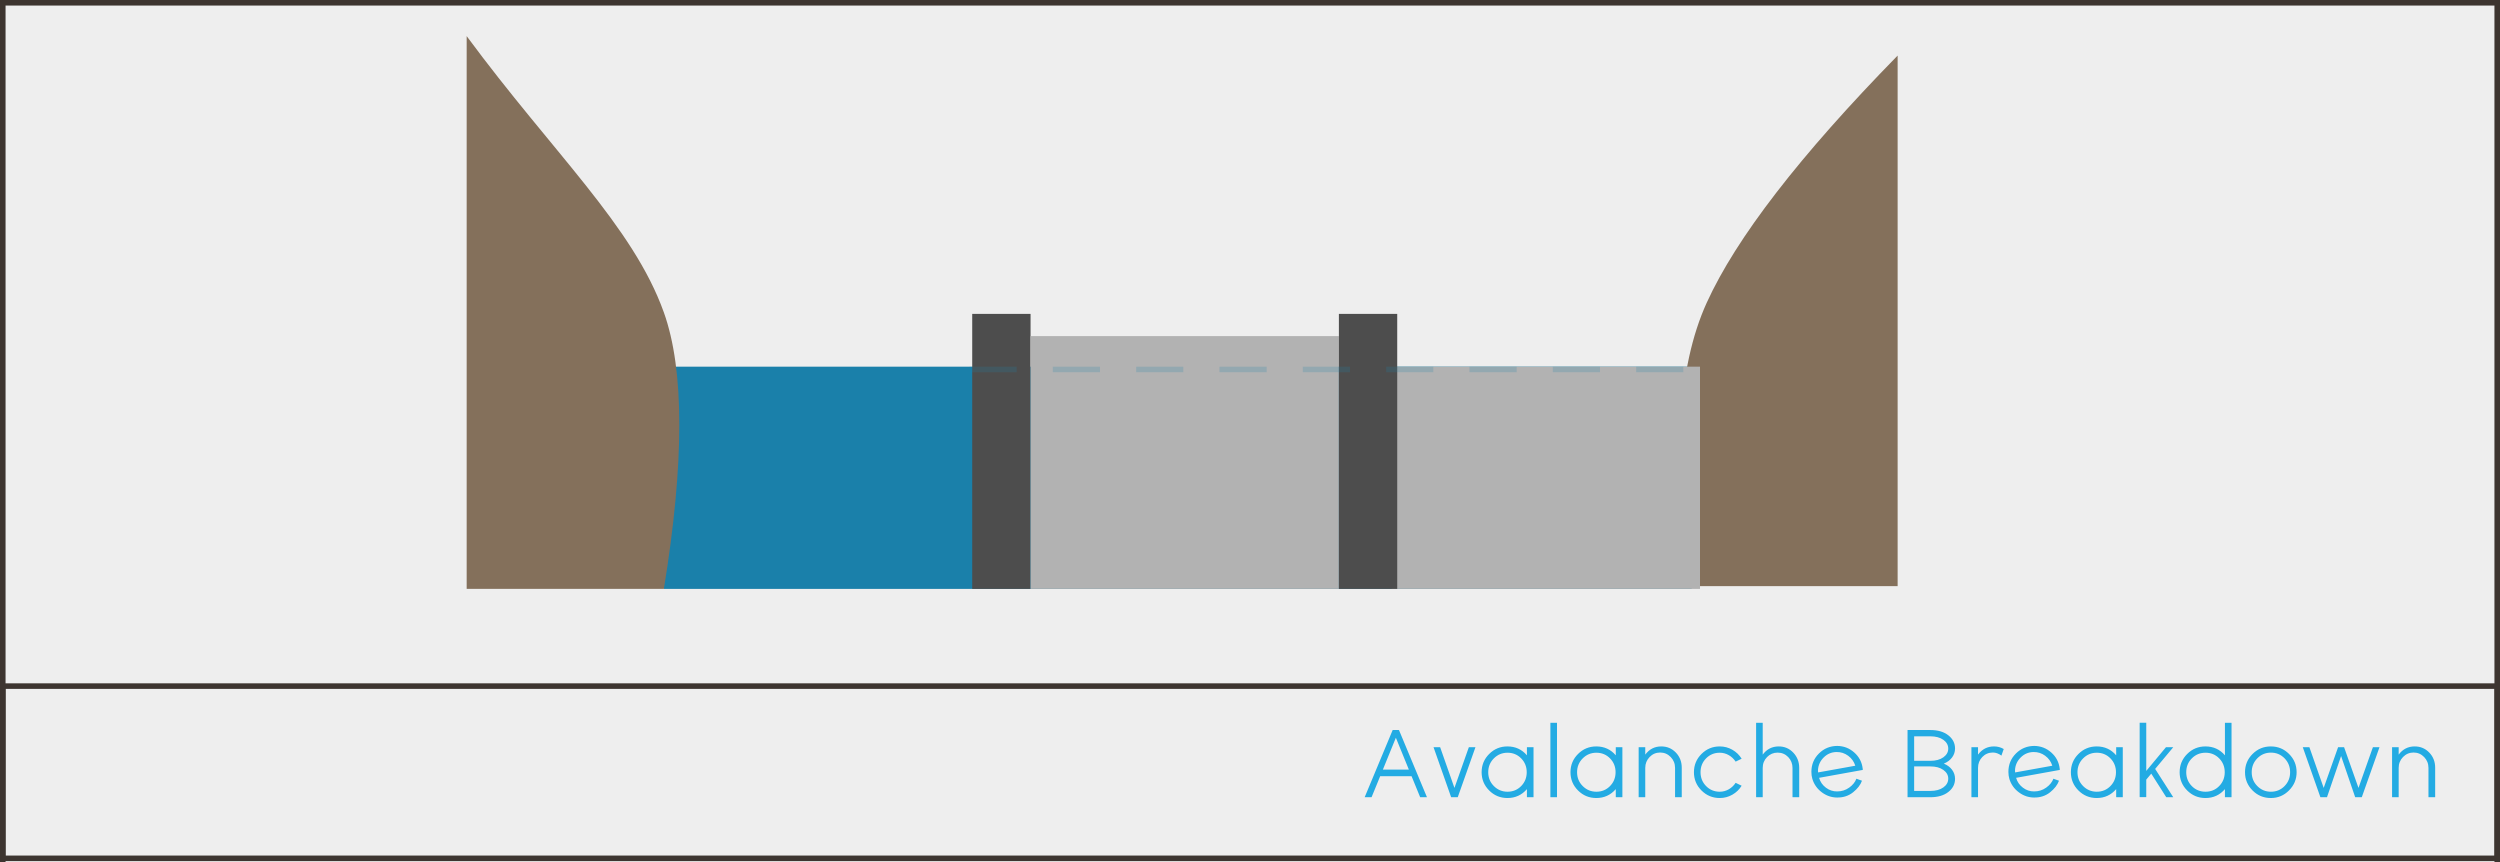
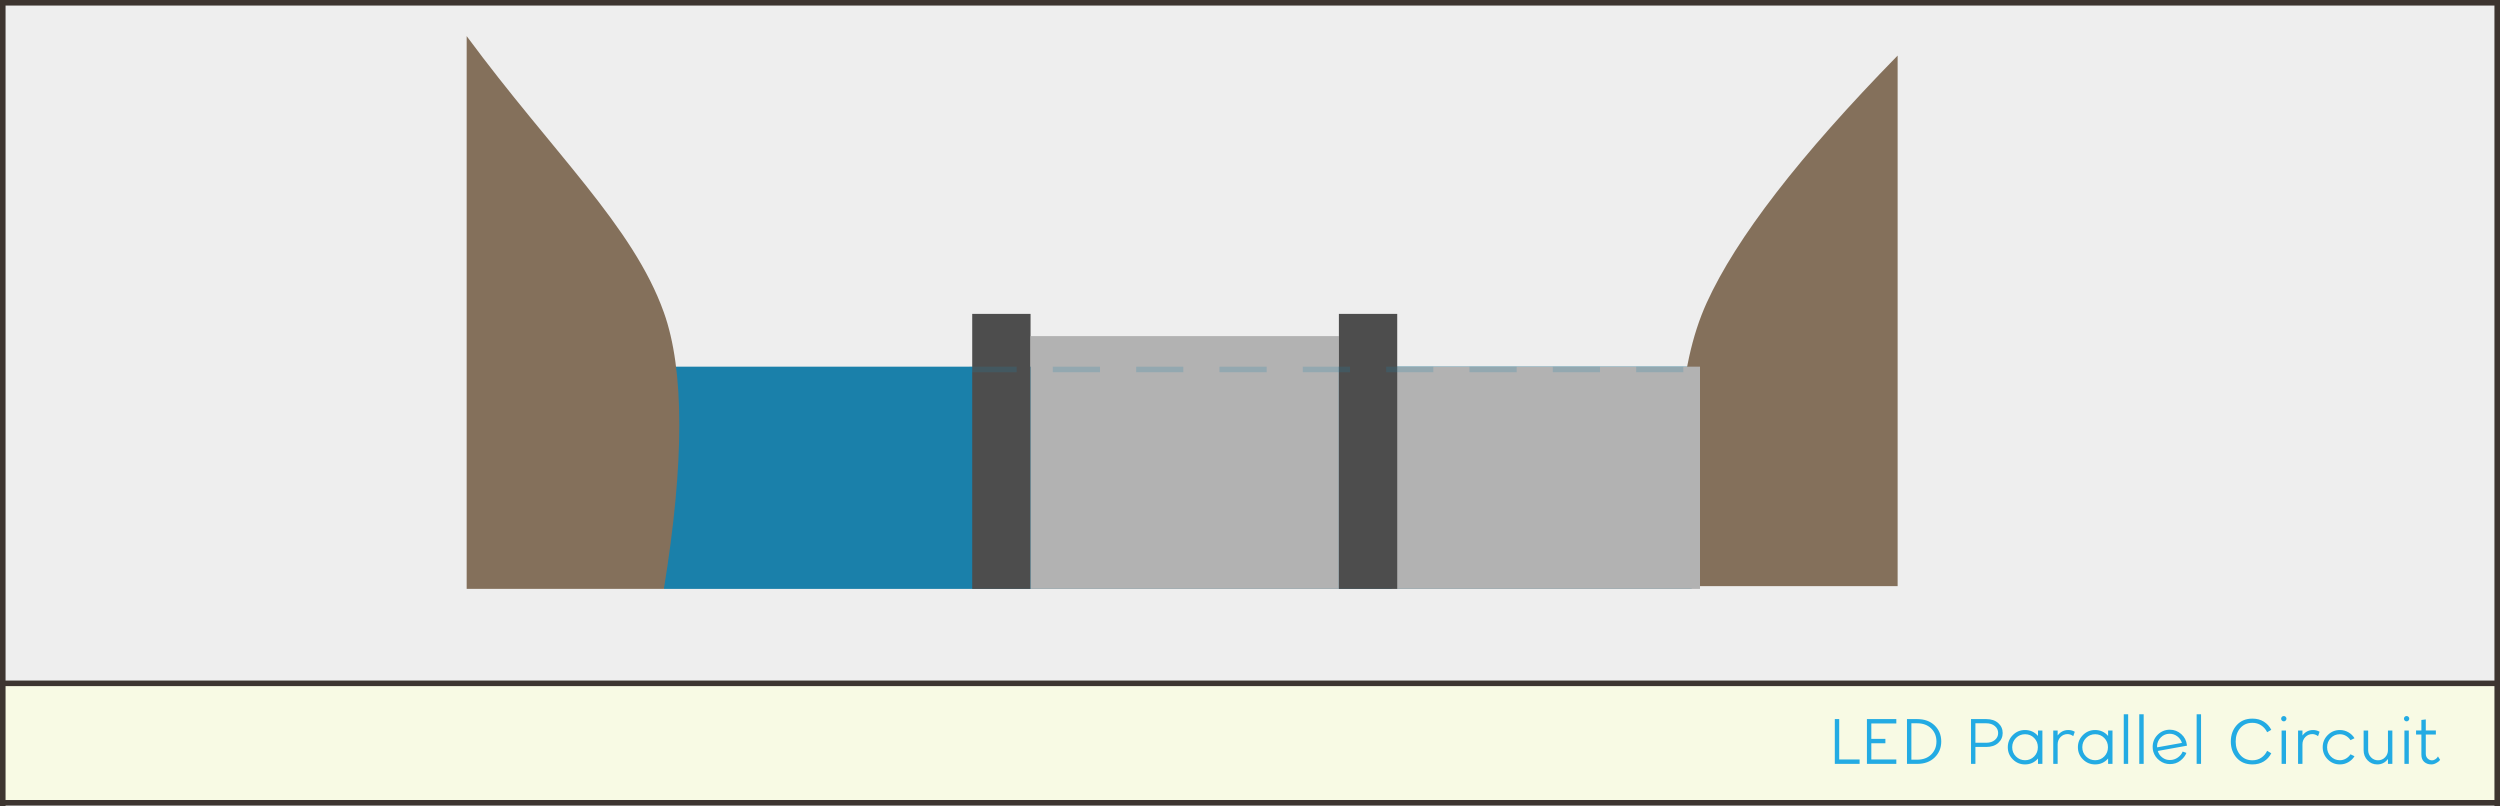
- <svg xmlns="http://www.w3.org/2000/svg" width="900px" height="310px" viewBox="0 0 900 310" version="1.1">
+ <svg xmlns="http://www.w3.org/2000/svg" width="900px" height="290px" viewBox="0 0 900 290" version="1.1">
  <g id="Dam_w_Avalanche_Breakdown" stroke="none" stroke-width="1" fill="none" fill-rule="evenodd">
    <rect id="Rectangle" stroke="#3D3530" stroke-width="2" fill="#EEEEEE" x="1" y="1" width="898" height="428" />
-     <path d="M511.26,287 L508.164,279.44 L496.86,279.44 L493.764,287 L491.28,287 L501.36,262.808 L503.628,262.808 L513.708,287 L511.26,287 Z M497.832,277.064 L507.192,277.064 L502.512,265.58 L497.832,277.064 Z M528.784,269 L531.16,269 L524.788,287 L522.412,287 L516.076,269 L518.452,269 L523.6,283.652 L528.784,269 Z M549.692,269 L552.068,269 L552.068,287 L549.692,287 L549.692,284.084 C547.844,286.22 545.504,287.288 542.672,287.288 C540.104,287.288 537.914,286.382 536.102,284.57 C534.29,282.758 533.384,280.568 533.384,278 C533.384,275.432 534.29,273.242 536.102,271.43 C537.914,269.618 540.104,268.712 542.672,268.712 C545.528,268.712 547.868,269.78 549.692,271.916 L549.692,269 Z M542.708,285.02 C544.652,285.02 546.29,284.342 547.622,282.986 C548.954,281.63 549.62,279.968 549.62,278 C549.62,276.032 548.954,274.37 547.622,273.014 C546.29,271.658 544.652,270.98 542.708,270.98 C540.788,270.98 539.15,271.658 537.794,273.014 C536.438,274.37 535.76,276.032 535.76,278 C535.76,279.968 536.438,281.63 537.794,282.986 C539.15,284.342 540.788,285.02 542.708,285.02 Z M558.144,287 L558.144,260.216 L560.52,260.216 L560.52,287 L558.144,287 Z M581.68,269 L584.056,269 L584.056,287 L581.68,287 L581.68,284.084 C579.832,286.22 577.492,287.288 574.66,287.288 C572.092,287.288 569.902,286.382 568.09,284.57 C566.278,282.758 565.372,280.568 565.372,278 C565.372,275.432 566.278,273.242 568.09,271.43 C569.902,269.618 572.092,268.712 574.66,268.712 C577.516,268.712 579.856,269.78 581.68,271.916 L581.68,269 Z M574.696,285.02 C576.64,285.02 578.278,284.342 579.61,282.986 C580.942,281.63 581.608,279.968 581.608,278 C581.608,276.032 580.942,274.37 579.61,273.014 C578.278,271.658 576.64,270.98 574.696,270.98 C572.776,270.98 571.138,271.658 569.782,273.014 C568.426,274.37 567.748,276.032 567.748,278 C567.748,279.968 568.426,281.63 569.782,282.986 C571.138,284.342 572.776,285.02 574.696,285.02 Z M598.052,268.712 C600.14,268.712 601.892,269.45 603.308,270.926 C604.724,272.402 605.432,274.22 605.432,276.38 L605.432,287 L603.02,287 L603.02,276.452 C603.02,274.916 602.498,273.608 601.454,272.528 C600.41,271.448 599.144,270.908 597.656,270.908 C596.168,270.908 594.902,271.448 593.858,272.528 C592.814,273.608 592.292,274.916 592.292,276.452 L592.292,287 L589.916,287 L589.916,269 L592.292,269 L592.292,271.664 C593.756,269.696 595.676,268.712 598.052,268.712 Z M619.104,287.288 C616.536,287.288 614.346,286.382 612.534,284.57 C610.722,282.758 609.816,280.568 609.816,278 C609.816,275.432 610.722,273.242 612.534,271.43 C614.346,269.618 616.536,268.712 619.104,268.712 C620.736,268.712 622.254,269.114 623.658,269.918 C625.062,270.722 626.172,271.796 626.988,273.14 L624.828,274.184 C624.18,273.2 623.352,272.42 622.344,271.844 C621.336,271.268 620.256,270.98 619.104,270.98 C617.16,270.98 615.522,271.658 614.19,273.014 C612.858,274.37 612.192,276.032 612.192,278 C612.192,279.968 612.858,281.63 614.19,282.986 C615.522,284.342 617.16,285.02 619.104,285.02 C620.256,285.02 621.336,284.732 622.344,284.156 C623.352,283.58 624.18,282.8 624.828,281.816 L626.988,282.86 C626.172,284.204 625.062,285.278 623.658,286.082 C622.254,286.886 620.736,287.288 619.104,287.288 Z M640.336,268.712 C642.424,268.712 644.176,269.462 645.592,270.962 C647.008,272.462 647.716,274.292 647.716,276.452 L647.716,287 L645.304,287 L645.304,276.488 C645.304,274.928 644.788,273.614 643.756,272.546 C642.724,271.478 641.452,270.944 639.94,270.944 C638.452,270.944 637.186,271.478 636.142,272.546 C635.098,273.614 634.576,274.916 634.576,276.452 L634.576,287 L632.2,287 L632.2,260.216 L634.576,260.216 L634.576,271.664 C636.04,269.696 637.96,268.712 640.336,268.712 Z M661.388,284.912 C662.996,284.912 664.436,284.456 665.708,283.544 C666.98,282.632 667.844,281.564 668.3,280.34 L670.316,281.06 C669.764,282.572 668.69,283.964 667.094,285.236 C665.498,286.508 663.596,287.132 661.388,287.108 C659.372,287.108 657.53,286.484 655.862,285.236 C654.194,283.988 653.06,282.392 652.46,280.448 C652.22,279.656 652.1,278.792 652.1,277.856 C652.1,275.264 653,273.068 654.8,271.268 C656.6,269.468 658.796,268.556 661.388,268.532 C663.74,268.556 665.792,269.348 667.544,270.908 C669.296,272.468 670.304,274.4 670.568,276.704 C670.592,276.824 670.604,276.98 670.604,277.172 L654.872,280.016 C655.28,281.456 656.096,282.638 657.32,283.562 C658.544,284.486 659.9,284.936 661.388,284.912 Z M661.172,270.728 C659.372,270.752 657.83,271.4 656.546,272.672 C655.262,273.944 654.572,275.468 654.476,277.244 C654.476,277.316 654.482,277.442 654.494,277.622 C654.506,277.802 654.512,277.952 654.512,278.072 L667.904,275.66 C667.448,274.196 666.596,273.002 665.348,272.078 C664.1,271.154 662.708,270.704 661.172,270.728 Z M686.716,287 L686.716,262.808 L694.924,262.808 C697.636,262.808 699.796,263.444 701.404,264.716 C703.012,265.988 703.816,267.572 703.816,269.468 C703.816,270.644 703.462,271.712 702.754,272.672 C702.046,273.632 701.056,274.376 699.784,274.904 C701.056,275.432 702.046,276.176 702.754,277.136 C703.462,278.096 703.816,279.176 703.816,280.376 C703.816,282.272 703.012,283.85 701.404,285.11 C699.796,286.37 697.636,287 694.924,287 L686.716,287 Z M689.092,273.896 L694.924,273.896 C696.868,273.896 698.428,273.476 699.604,272.636 C700.78,271.796 701.368,270.752 701.368,269.504 C701.368,268.232 700.78,267.176 699.604,266.336 C698.428,265.496 696.868,265.076 694.924,265.076 L689.092,265.076 L689.092,273.896 Z M689.092,284.732 L694.924,284.732 C696.868,284.732 698.428,284.312 699.604,283.472 C700.78,282.632 701.368,281.576 701.368,280.304 C701.368,279.056 700.78,278.012 699.604,277.172 C698.428,276.332 696.868,275.912 694.924,275.912 L689.092,275.912 L689.092,284.732 Z M717.848,268.712 C719.12,268.712 720.284,269.024 721.34,269.648 L720.512,272.024 C719.504,271.28 718.484,270.908 717.452,270.908 C715.94,270.908 714.668,271.442 713.636,272.51 C712.604,273.578 712.088,274.892 712.088,276.452 L712.088,287 L709.712,287 L709.712,269 L712.088,269 L712.088,271.664 C713.552,269.696 715.472,268.712 717.848,268.712 Z M732.312,284.912 C733.92,284.912 735.36,284.456 736.632,283.544 C737.904,282.632 738.768,281.564 739.224,280.34 L741.24,281.06 C740.688,282.572 739.614,283.964 738.018,285.236 C736.422,286.508 734.52,287.132 732.312,287.108 C730.296,287.108 728.454,286.484 726.786,285.236 C725.118,283.988 723.984,282.392 723.384,280.448 C723.144,279.656 723.024,278.792 723.024,277.856 C723.024,275.264 723.924,273.068 725.724,271.268 C727.524,269.468 729.72,268.556 732.312,268.532 C734.664,268.556 736.716,269.348 738.468,270.908 C740.22,272.468 741.228,274.4 741.492,276.704 C741.516,276.824 741.528,276.98 741.528,277.172 L725.796,280.016 C726.204,281.456 727.02,282.638 728.244,283.562 C729.468,284.486 730.824,284.936 732.312,284.912 Z M732.096,270.728 C730.296,270.752 728.754,271.4 727.47,272.672 C726.186,273.944 725.496,275.468 725.4,277.244 C725.4,277.316 725.406,277.442 725.418,277.622 C725.43,277.802 725.436,277.952 725.436,278.072 L738.828,275.66 C738.372,274.196 737.52,273.002 736.272,272.078 C735.024,271.154 733.632,270.704 732.096,270.728 Z M761.824,269 L764.2,269 L764.2,287 L761.824,287 L761.824,284.084 C759.976,286.22 757.636,287.288 754.804,287.288 C752.236,287.288 750.046,286.382 748.234,284.57 C746.422,282.758 745.516,280.568 745.516,278 C745.516,275.432 746.422,273.242 748.234,271.43 C750.046,269.618 752.236,268.712 754.804,268.712 C757.66,268.712 760,269.78 761.824,271.916 L761.824,269 Z M754.84,285.02 C756.784,285.02 758.422,284.342 759.754,282.986 C761.086,281.63 761.752,279.968 761.752,278 C761.752,276.032 761.086,274.37 759.754,273.014 C758.422,271.658 756.784,270.98 754.84,270.98 C752.92,270.98 751.282,271.658 749.926,273.014 C748.57,274.37 747.892,276.032 747.892,278 C747.892,279.968 748.57,281.63 749.926,282.986 C751.282,284.342 752.92,285.02 754.84,285.02 Z M782.372,269 L775.856,276.812 L782.372,287 L779.852,287 L774.452,278.504 L772.652,280.664 L772.652,286.964 L770.276,286.964 L770.276,260.18 L772.652,260.18 L772.652,277.532 L779.744,269 L782.372,269 Z M800.976,260.216 L803.352,260.216 L803.352,287 L800.976,287 L800.976,284.084 C799.128,286.22 796.788,287.288 793.956,287.288 C791.388,287.288 789.198,286.382 787.386,284.57 C785.574,282.758 784.668,280.568 784.668,278 C784.668,275.432 785.574,273.242 787.386,271.43 C789.198,269.618 791.388,268.712 793.956,268.712 C796.812,268.712 799.152,269.78 800.976,271.916 L800.976,260.216 Z M789.06,283.004 C790.404,284.348 792.048,285.02 793.992,285.02 C795.936,285.02 797.574,284.342 798.906,282.986 C800.238,281.63 800.904,279.968 800.904,278 C800.904,276.032 800.238,274.37 798.906,273.014 C797.574,271.658 795.936,270.98 793.992,270.98 C792.048,270.98 790.404,271.658 789.06,273.014 C787.716,274.37 787.044,276.032 787.044,278 C787.044,279.968 787.716,281.636 789.06,283.004 Z M824.044,284.552 C822.244,286.376 820.06,287.288 817.492,287.288 C814.924,287.288 812.734,286.382 810.922,284.57 C809.11,282.758 808.204,280.568 808.204,278 C808.204,275.432 809.11,273.242 810.922,271.43 C812.734,269.618 814.924,268.712 817.492,268.712 C820.06,268.712 822.25,269.618 824.062,271.43 C825.874,273.242 826.78,275.432 826.78,278 C826.78,280.544 825.868,282.728 824.044,284.552 Z M817.528,285.02 C819.472,285.02 821.11,284.342 822.442,282.986 C823.774,281.63 824.44,279.968 824.44,278 C824.44,276.032 823.774,274.364 822.442,272.996 C821.11,271.628 819.472,270.944 817.528,270.944 C815.608,270.944 813.976,271.628 812.632,272.996 C811.288,274.364 810.616,276.032 810.616,278 C810.616,279.968 811.288,281.63 812.632,282.986 C813.976,284.342 815.608,285.02 817.528,285.02 Z M854.24,269 L856.616,269 L850.244,287 L847.868,287 L842.792,272.168 L837.716,287 L835.34,287 L829.004,269 L831.38,269 L836.528,283.652 L841.712,269 L843.872,269 L849.056,283.652 L854.24,269 Z M869.28,268.712 C871.368,268.712 873.12,269.45 874.536,270.926 C875.952,272.402 876.66,274.22 876.66,276.38 L876.66,287 L874.248,287 L874.248,276.452 C874.248,274.916 873.726,273.608 872.682,272.528 C871.638,271.448 870.372,270.908 868.884,270.908 C867.396,270.908 866.13,271.448 865.086,272.528 C864.042,273.608 863.52,274.916 863.52,276.452 L863.52,287 L861.144,287 L861.144,269 L863.52,269 L863.52,271.664 C864.984,269.696 866.904,268.712 869.28,268.712 Z" id="Avalanche-Breakdown-Copy" fill="#23ABE3" />
-     <rect id="Rectangle-Copy" stroke="#3D3530" stroke-width="2" x="1" y="247" width="898" height="62" />
    <rect id="Rectangle" fill="#1A80AA" x="239" y="132" width="370" height="80" />
    <path d="M168,13 C199,55 227.893,81.37 239,112.5 C246.404,133.253 246.404,166.42 239,212 L168,212 C168,104.667 168,38.333 168,13 Z" id="Path-5" fill="#84705B" />
    <rect id="Rectangle" fill="#4D4D4D" x="350" y="113" width="21" height="99" />
    <polygon id="Path-6-Copy" fill="#B2B2B2" points="371 121 482 121 482 212 371 212" />
    <path d="M608.66,211 C601.887,166.333 603.804,132.333 614.412,109 C625.02,85.667 647.932,56 683.148,20 L683.148,211 L608.66,211 Z" id="Path-7" fill="#84705B" />
    <polygon id="Path-6-Copy-2" fill="#B2B2B2" points="501 132 612 132 612 212 501 212" />
    <rect id="Rectangle-Copy-2" fill="#4D4D4D" x="482" y="113" width="21" height="99" />
    <path d="M350,133 L609,133" id="Line" stroke="#1A80AA" stroke-width="2" opacity="0.2" stroke-linecap="square" stroke-dasharray="15,15" />
+     <g id="TitleBlock" transform="translate(0, 245)">
+       <rect id="Rectangle-Copy" stroke="#3D3530" stroke-width="2" fill="#F8FAE4" x="1" y="1" width="898" height="43" />
+       <path d="M662.115,28.416 L669.459,28.416 L669.459,30 L660.531,30 L660.531,13.872 L662.115,13.872 L662.115,28.416 Z M682.677,15.456 L673.677,15.456 L673.677,21 L678.741,21 L678.741,22.584 L673.677,22.584 L673.677,28.416 L682.677,28.416 L682.677,30 L672.093,30 L672.093,13.872 L682.677,13.872 L682.677,15.456 Z M686.512,30 L686.512,13.872 L690.16,13.872 C692.816,13.872 694.928,14.64 696.496,16.176 C698.064,17.712 698.848,19.632 698.848,21.936 C698.848,24.224 698.06,26.14 696.484,27.684 C694.908,29.228 692.8,30 690.16,30 L686.512,30 Z M688.096,28.488 L690.16,28.488 C692.272,28.488 693.96,27.868 695.224,26.628 C696.488,25.388 697.12,23.824 697.12,21.936 C697.12,20.048 696.488,18.484 695.224,17.244 C693.96,16.004 692.272,15.384 690.16,15.384 L688.096,15.384 L688.096,28.488 Z M709.565,30 L709.565,13.872 L715.037,13.872 C716.845,13.872 718.285,14.348 719.357,15.3 C720.429,16.252 720.965,17.448 720.965,18.888 C720.965,20.312 720.429,21.504 719.357,22.464 C718.285,23.424 716.845,23.904 715.037,23.904 L711.149,23.904 L711.149,30 L709.565,30 Z M711.149,22.392 L715.037,22.392 C716.333,22.392 717.373,22.06 718.157,21.396 C718.941,20.732 719.333,19.896 719.333,18.888 C719.333,17.896 718.941,17.064 718.157,16.392 C717.373,15.72 716.333,15.384 715.037,15.384 L711.149,15.384 L711.149,22.392 Z M733.68,18 L735.264,18 L735.264,30 L733.68,30 L733.68,28.056 C732.448,29.48 730.888,30.192 729,30.192 C727.288,30.192 725.828,29.588 724.62,28.38 C723.412,27.172 722.808,25.712 722.808,24 C722.808,22.288 723.412,20.828 724.62,19.62 C725.828,18.412 727.288,17.808 729,17.808 C730.904,17.808 732.464,18.52 733.68,19.944 L733.68,18 Z M729.024,28.68 C730.32,28.68 731.412,28.228 732.3,27.324 C733.188,26.42 733.632,25.312 733.632,24 C733.632,22.688 733.188,21.58 732.3,20.676 C731.412,19.772 730.32,19.32 729.024,19.32 C727.744,19.32 726.652,19.772 725.748,20.676 C724.844,21.58 724.392,22.688 724.392,24 C724.392,25.312 724.844,26.42 725.748,27.324 C726.652,28.228 727.744,28.68 729.024,28.68 Z M744.595,17.808 C745.443,17.808 746.219,18.016 746.923,18.432 L746.371,20.016 C745.699,19.52 745.019,19.272 744.331,19.272 C743.323,19.272 742.475,19.628 741.787,20.34 C741.099,21.052 740.755,21.928 740.755,22.968 L740.755,30 L739.171,30 L739.171,18 L740.755,18 L740.755,19.776 C741.731,18.464 743.011,17.808 744.595,17.808 Z M758.917,18 L760.501,18 L760.501,30 L758.917,30 L758.917,28.056 C757.685,29.48 756.125,30.192 754.237,30.192 C752.525,30.192 751.065,29.588 749.857,28.38 C748.649,27.172 748.045,25.712 748.045,24 C748.045,22.288 748.649,20.828 749.857,19.62 C751.065,18.412 752.525,17.808 754.237,17.808 C756.141,17.808 757.701,18.52 758.917,19.944 L758.917,18 Z M754.261,28.68 C755.557,28.68 756.649,28.228 757.537,27.324 C758.425,26.42 758.869,25.312 758.869,24 C758.869,22.688 758.425,21.58 757.537,20.676 C756.649,19.772 755.557,19.32 754.261,19.32 C752.981,19.32 751.889,19.772 750.985,20.676 C750.081,21.58 749.629,22.688 749.629,24 C749.629,25.312 750.081,26.42 750.985,27.324 C751.889,28.228 752.981,28.68 754.261,28.68 Z M764.552,30 L764.552,12.144 L766.136,12.144 L766.136,30 L764.552,30 Z M770.139,30 L770.139,12.144 L771.723,12.144 L771.723,30 L770.139,30 Z M781.149,28.608 C782.221,28.608 783.181,28.304 784.029,27.696 C784.877,27.088 785.453,26.376 785.757,25.56 L787.101,26.04 C786.733,27.048 786.017,27.976 784.953,28.824 C783.889,29.672 782.621,30.088 781.149,30.072 C779.805,30.072 778.577,29.656 777.465,28.824 C776.353,27.992 775.597,26.928 775.197,25.632 C775.037,25.104 774.957,24.528 774.957,23.904 C774.957,22.176 775.557,20.712 776.757,19.512 C777.957,18.312 779.421,17.704 781.149,17.688 C782.717,17.704 784.085,18.232 785.253,19.272 C786.421,20.312 787.093,21.6 787.269,23.136 C787.285,23.216 787.293,23.32 787.293,23.448 L776.805,25.344 C777.077,26.304 777.621,27.092 778.437,27.708 C779.253,28.324 780.157,28.624 781.149,28.608 Z M781.005,19.152 C779.805,19.168 778.777,19.6 777.921,20.448 C777.065,21.296 776.605,22.312 776.541,23.496 C776.541,23.544 776.545,23.628 776.553,23.748 C776.561,23.868 776.565,23.968 776.565,24.048 L785.493,22.44 C785.189,21.464 784.621,20.668 783.789,20.052 C782.957,19.436 782.029,19.136 781.005,19.152 Z M790.792,30 L790.792,12.144 L792.376,12.144 L792.376,30 L790.792,30 Z M810.869,30.192 C808.501,30.192 806.613,29.404 805.205,27.828 C803.797,26.252 803.093,24.296 803.093,21.96 C803.093,19.608 803.797,17.644 805.205,16.068 C806.613,14.492 808.501,13.704 810.869,13.704 C812.437,13.704 813.801,14.064 814.961,14.784 C816.121,15.504 817.021,16.488 817.661,17.736 L816.173,18.6 C815.661,17.56 814.945,16.736 814.025,16.128 C813.105,15.52 812.053,15.216 810.869,15.216 C809.045,15.216 807.585,15.852 806.489,17.124 C805.393,18.396 804.845,20.008 804.845,21.96 C804.845,23.896 805.393,25.504 806.489,26.784 C807.585,28.064 809.045,28.704 810.869,28.704 C812.069,28.704 813.129,28.396 814.049,27.78 C814.969,27.164 815.677,26.336 816.173,25.296 L817.661,26.184 C817.021,27.432 816.121,28.412 814.961,29.124 C813.801,29.836 812.437,30.192 810.869,30.192 Z M822.84,14.4 C822.664,14.592 822.44,14.688 822.168,14.688 C821.896,14.688 821.668,14.592 821.484,14.4 C821.3,14.208 821.208,13.984 821.208,13.728 C821.208,13.472 821.3,13.248 821.484,13.056 C821.668,12.864 821.896,12.768 822.168,12.768 C822.44,12.768 822.668,12.864 822.852,13.056 C823.036,13.248 823.128,13.472 823.128,13.728 C823.128,13.984 823.032,14.208 822.84,14.4 Z M821.376,30 L821.376,18 L822.96,18 L822.96,30 L821.376,30 Z M832.723,17.808 C833.571,17.808 834.347,18.016 835.051,18.432 L834.499,20.016 C833.827,19.52 833.147,19.272 832.459,19.272 C831.451,19.272 830.603,19.628 829.915,20.34 C829.227,21.052 828.883,21.928 828.883,22.968 L828.883,30 L827.299,30 L827.299,18 L828.883,18 L828.883,19.776 C829.859,18.464 831.139,17.808 832.723,17.808 Z M842.365,30.192 C840.653,30.192 839.193,29.588 837.985,28.38 C836.777,27.172 836.173,25.712 836.173,24 C836.173,22.288 836.777,20.828 837.985,19.62 C839.193,18.412 840.653,17.808 842.365,17.808 C843.453,17.808 844.465,18.076 845.401,18.612 C846.337,19.148 847.077,19.864 847.621,20.76 L846.181,21.456 C845.749,20.8 845.197,20.28 844.525,19.896 C843.853,19.512 843.133,19.32 842.365,19.32 C841.069,19.32 839.977,19.772 839.089,20.676 C838.201,21.58 837.757,22.688 837.757,24 C837.757,25.312 838.201,26.42 839.089,27.324 C839.977,28.228 841.069,28.68 842.365,28.68 C843.133,28.68 843.853,28.488 844.525,28.104 C845.197,27.72 845.749,27.2 846.181,26.544 L847.621,27.24 C847.077,28.136 846.337,28.852 845.401,29.388 C844.465,29.924 843.453,30.192 842.365,30.192 Z M859.664,18 L861.248,18 L861.248,30 L859.664,30 L859.664,28.224 C858.688,29.536 857.408,30.192 855.824,30.192 C854.432,30.192 853.264,29.7 852.32,28.716 C851.376,27.732 850.904,26.52 850.904,25.08 L850.904,18 L852.536,18 L852.536,25.032 C852.536,26.056 852.88,26.924 853.568,27.636 C854.256,28.348 855.096,28.704 856.088,28.704 C857.096,28.704 857.944,28.348 858.632,27.636 C859.32,26.924 859.664,26.056 859.664,25.032 L859.664,18 Z M867.051,14.4 C866.875,14.592 866.651,14.688 866.379,14.688 C866.107,14.688 865.879,14.592 865.695,14.4 C865.511,14.208 865.419,13.984 865.419,13.728 C865.419,13.472 865.511,13.248 865.695,13.056 C865.879,12.864 866.107,12.768 866.379,12.768 C866.651,12.768 866.879,12.864 867.063,13.056 C867.247,13.248 867.339,13.472 867.339,13.728 C867.339,13.984 867.243,14.208 867.051,14.4 Z M865.587,30 L865.587,18 L867.171,18 L867.171,30 L865.587,30 Z M877.653,27.312 L878.445,28.536 C878.349,28.664 878.221,28.816 878.061,28.992 C877.901,29.168 877.541,29.412 876.981,29.724 C876.421,30.036 875.845,30.192 875.253,30.192 C874.245,30.192 873.401,29.892 872.721,29.292 C872.041,28.692 871.701,27.824 871.701,26.688 L871.701,19.44 L869.781,19.44 L869.781,17.976 L871.701,17.976 L871.701,14.184 L873.285,13.992 L873.285,17.976 L876.909,17.976 L876.909,19.44 L873.285,19.44 L873.285,26.328 C873.285,27.064 873.513,27.648 873.969,28.08 C874.425,28.512 874.949,28.728 875.541,28.728 C875.909,28.728 876.269,28.616 876.621,28.392 C876.973,28.168 877.233,27.948 877.401,27.732 C877.569,27.516 877.653,27.376 877.653,27.312 Z" id="LED-Parallel-Circuit-Copy" fill="#23ABE3" />
+     </g>
  </g>
</svg>
